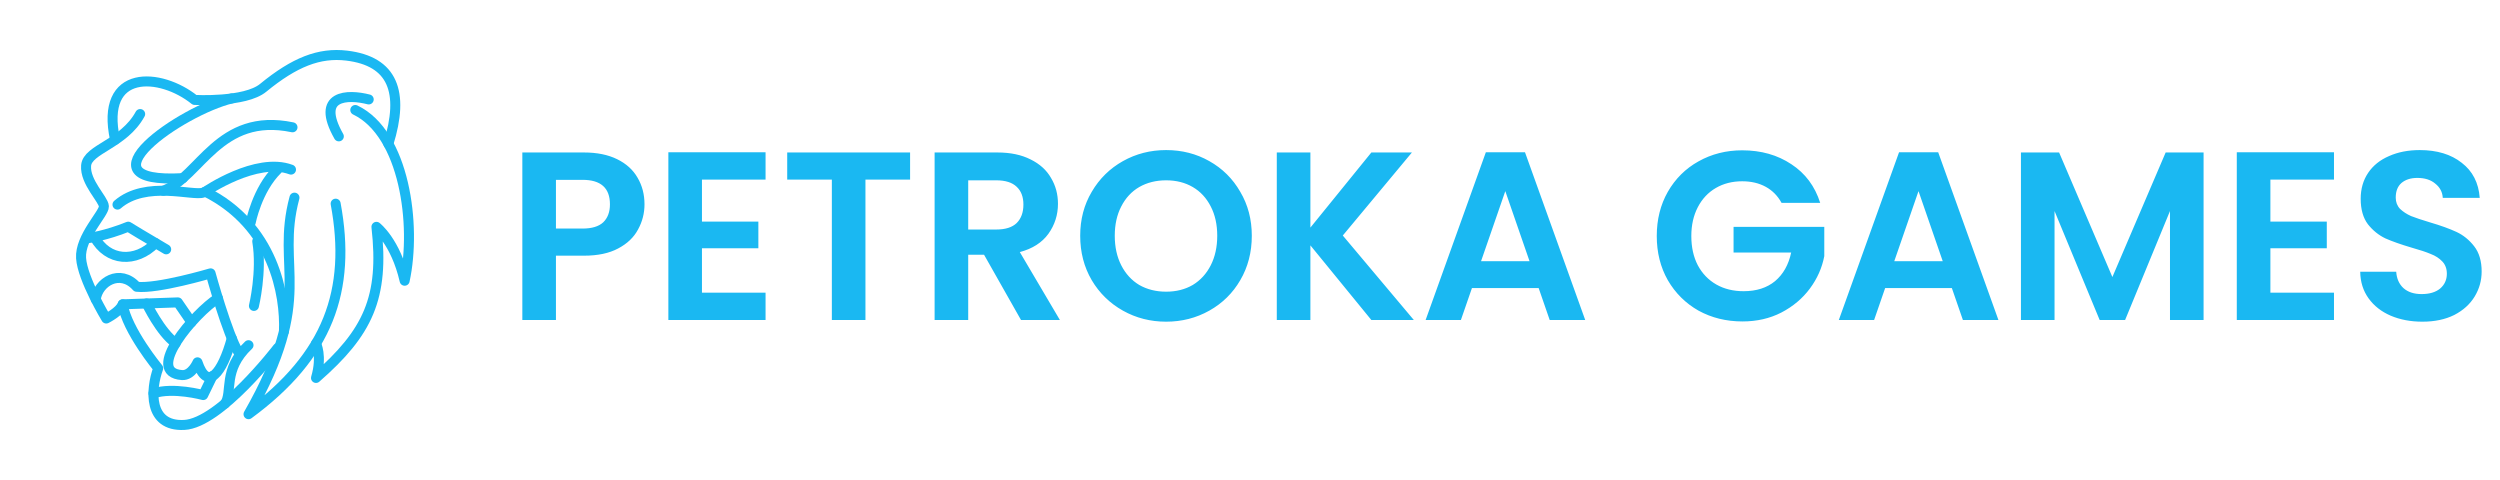
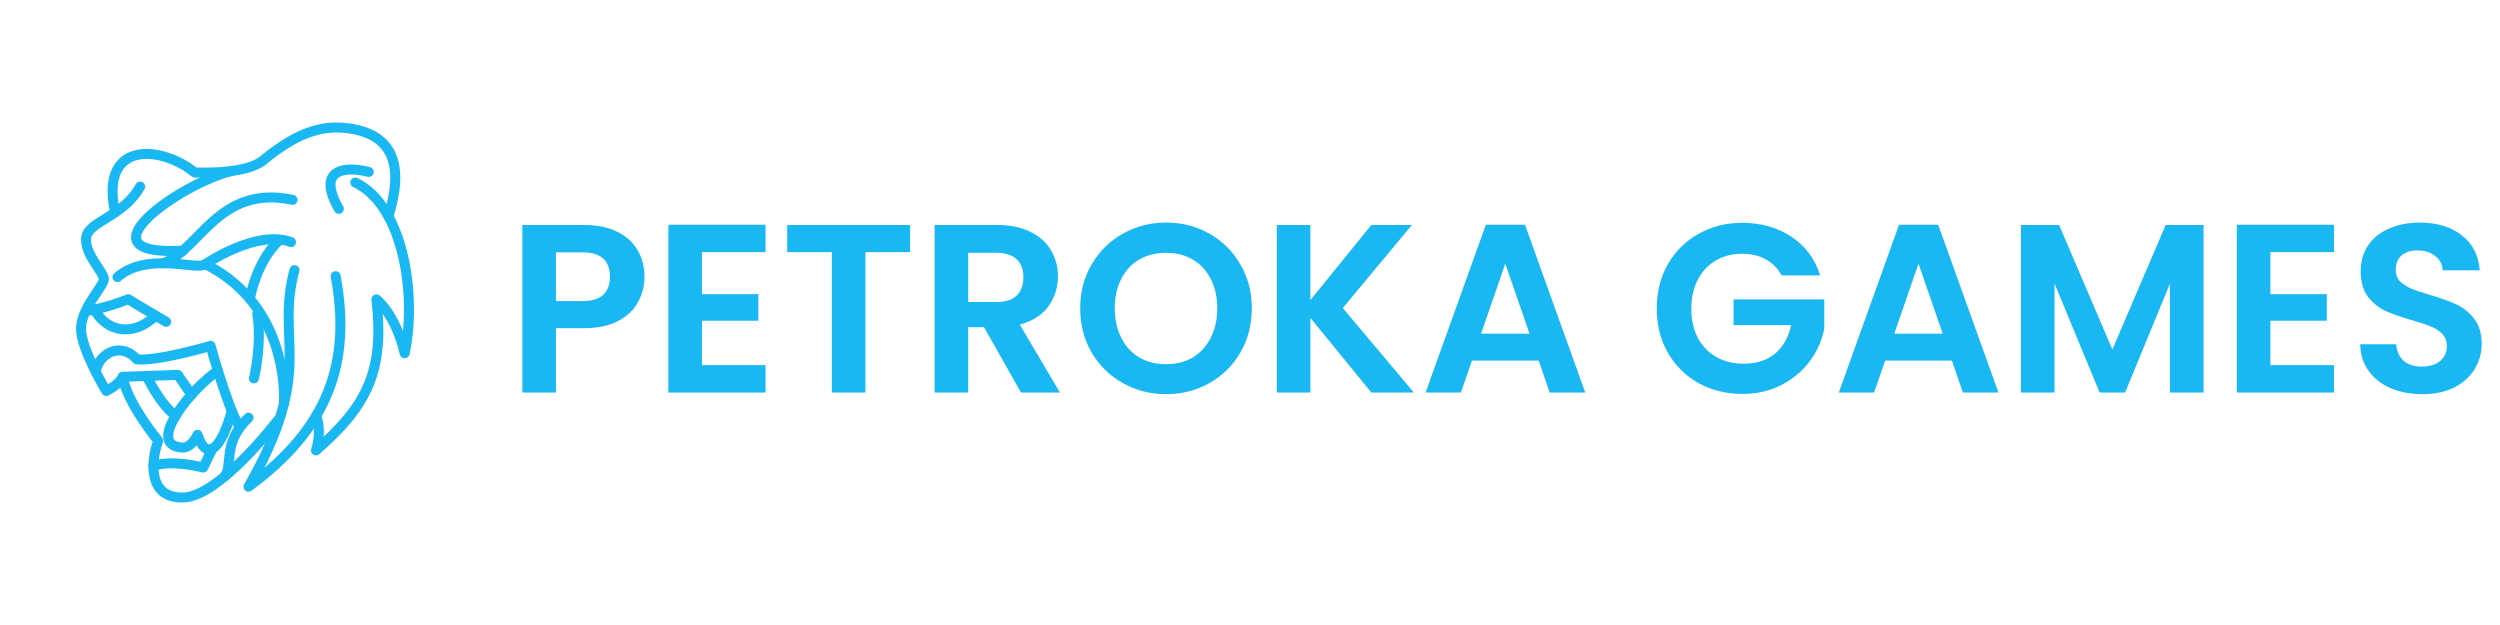
- <svg xmlns="http://www.w3.org/2000/svg" width="250" height="48" viewBox="0 0 250 48" fill="none">
+ <svg xmlns="http://www.w3.org/2000/svg" width="128" height="32" viewBox="0 0 250 48" fill="none">
  <path d="M35.529 11C40.464 13.368 41.673 22.534 40.464 28.074C39.558 24.145 37.644 22.684 37.644 22.684C38.45 29.786 36.788 33.261 31.6 37.794C32.255 35.578 31.6 34.357 31.6 34.357" stroke="#1AB8F2" stroke-linecap="round" stroke-linejoin="round" />
  <path d="M33.565 20.368C35.176 29.03 32.809 35.578 24.852 41.42C31.6 29.601 27.522 26.91 29.447 19.764M38.84 14.387C40.46 9.195 39.283 6.116 34.672 5.562C31.925 5.232 29.447 6.216 26.312 8.785C24.497 10.273 19.463 9.993 19.463 9.993C16.089 7.273 9.945 6.77 11.506 13.973M20.336 19.252C19.354 19.655 14.595 17.992 11.749 20.461M27.74 16.96C25.7 18.975 25.07 22.248 25.07 22.248" stroke="#1AB8F2" stroke-linecap="round" stroke-linejoin="round" />
  <path d="M29.1 16.96C25.64 15.66 20.537 19.168 20.537 19.168M16.618 24.934C14.654 23.793 12.824 22.668 12.824 22.668C10.574 23.575 8.845 23.81 8.845 23.81" stroke="#1AB8F2" stroke-linecap="round" stroke-linejoin="round" />
  <path d="M14.016 11.404C12.371 14.425 8.745 14.896 8.61 16.557C8.475 18.218 10.356 19.932 10.39 20.637C10.424 21.342 7.972 23.692 8.107 25.807C8.242 27.922 10.625 31.851 10.625 31.851C10.625 31.851 11.968 31.188 12.27 30.432C12.698 33.051 15.82 36.828 15.82 36.828C15.04 38.968 14.813 42.67 18.414 42.494C22.015 42.318 27.769 34.793 27.769 34.793" stroke="#1AB8F2" stroke-linecap="round" stroke-linejoin="round" />
  <path d="M29.25 12.73C21.864 11.186 20 17.716 16.324 19.074M36.872 9.943C34.79 9.406 31.5 9.44 33.883 13.636" stroke="#1AB8F2" stroke-linecap="round" stroke-linejoin="round" />
  <path d="M23.18 9.844C18.177 11.039 7.427 18.438 18.292 17.814M15.549 24.308C13.571 26.328 10.761 26.143 9.446 23.701M9.575 29.942C9.777 28.242 11.993 26.798 13.672 28.678C15.753 28.913 21.058 27.335 21.058 27.335C21.058 27.335 22.737 33.445 23.878 35.292M24.852 34.52C22.233 37.004 23.299 39.205 22.498 40.37M25.725 24.129C26.229 27.167 25.393 30.592 25.393 30.592" stroke="#1AB8F2" stroke-linecap="round" stroke-linejoin="round" />
  <path d="M28.396 33.131C28.546 29.484 27.369 22.584 20.536 19.168M23.18 33.836C22.216 37.356 20.739 39.17 19.749 36.232C19.749 36.232 19.178 37.575 18.204 37.508C14.354 37.242 19.514 31.263 21.792 29.831" stroke="#1AB8F2" stroke-linecap="round" stroke-linejoin="round" />
  <path d="M15.345 39.338C17.298 38.683 20.319 39.506 20.319 39.506L21.239 37.617M12.27 30.432L17.784 30.239L19.148 32.223" stroke="#1AB8F2" stroke-linecap="round" stroke-linejoin="round" />
  <path d="M17.568 34.32C16.038 33.244 14.66 30.348 14.66 30.348" stroke="#1AB8F2" stroke-linecap="round" stroke-linejoin="round" />
  <path d="M64.45 20.432C64.45 21.328 64.234 22.168 63.802 22.952C63.386 23.736 62.722 24.368 61.81 24.848C60.914 25.328 59.778 25.568 58.402 25.568H55.594V32H52.234V15.248H58.402C59.698 15.248 60.802 15.472 61.714 15.92C62.626 16.368 63.306 16.984 63.754 17.768C64.218 18.552 64.45 19.44 64.45 20.432ZM58.258 22.856C59.186 22.856 59.874 22.648 60.322 22.232C60.77 21.8 60.994 21.2 60.994 20.432C60.994 18.8 60.082 17.984 58.258 17.984H55.594V22.856H58.258ZM70.196 17.96V22.16H75.836V24.824H70.196V29.264H76.556V32H66.836V15.224H76.556V17.96H70.196ZM91.009 15.248V17.96H86.545V32H83.185V17.96H78.721V15.248H91.009ZM102.101 32L98.405 25.472H96.821V32H93.461V15.248H99.749C101.045 15.248 102.149 15.48 103.061 15.944C103.973 16.392 104.653 17.008 105.101 17.792C105.565 18.56 105.797 19.424 105.797 20.384C105.797 21.488 105.477 22.488 104.837 23.384C104.197 24.264 103.245 24.872 101.981 25.208L105.989 32H102.101ZM96.821 22.952H99.629C100.541 22.952 101.221 22.736 101.669 22.304C102.117 21.856 102.341 21.24 102.341 20.456C102.341 19.688 102.117 19.096 101.669 18.68C101.221 18.248 100.541 18.032 99.629 18.032H96.821V22.952ZM116.612 32.168C115.044 32.168 113.604 31.8 112.292 31.064C110.98 30.328 109.94 29.312 109.172 28.016C108.404 26.704 108.02 25.224 108.02 23.576C108.02 21.944 108.404 20.48 109.172 19.184C109.94 17.872 110.98 16.848 112.292 16.112C113.604 15.376 115.044 15.008 116.612 15.008C118.196 15.008 119.636 15.376 120.932 16.112C122.244 16.848 123.276 17.872 124.028 19.184C124.796 20.48 125.18 21.944 125.18 23.576C125.18 25.224 124.796 26.704 124.028 28.016C123.276 29.312 122.244 30.328 120.932 31.064C119.62 31.8 118.18 32.168 116.612 32.168ZM116.612 29.168C117.62 29.168 118.508 28.944 119.276 28.496C120.044 28.032 120.644 27.376 121.076 26.528C121.508 25.68 121.724 24.696 121.724 23.576C121.724 22.456 121.508 21.48 121.076 20.648C120.644 19.8 120.044 19.152 119.276 18.704C118.508 18.256 117.62 18.032 116.612 18.032C115.604 18.032 114.708 18.256 113.924 18.704C113.156 19.152 112.556 19.8 112.124 20.648C111.692 21.48 111.476 22.456 111.476 23.576C111.476 24.696 111.692 25.68 112.124 26.528C112.556 27.376 113.156 28.032 113.924 28.496C114.708 28.944 115.604 29.168 116.612 29.168ZM137.135 32L131.039 24.536V32H127.679V15.248H131.039V22.76L137.135 15.248H141.191L134.279 23.552L141.383 32H137.135ZM153.866 28.808H147.194L146.09 32H142.562L148.586 15.224H152.498L158.522 32H154.97L153.866 28.808ZM152.954 26.12L150.53 19.112L148.105 26.12H152.954ZM178.156 20.288C177.772 19.584 177.244 19.048 176.572 18.68C175.9 18.312 175.116 18.128 174.22 18.128C173.228 18.128 172.348 18.352 171.58 18.8C170.812 19.248 170.212 19.888 169.78 20.72C169.348 21.552 169.132 22.512 169.132 23.6C169.132 24.72 169.348 25.696 169.78 26.528C170.228 27.36 170.844 28 171.628 28.448C172.412 28.896 173.324 29.12 174.364 29.12C175.644 29.12 176.692 28.784 177.508 28.112C178.324 27.424 178.86 26.472 179.116 25.256H173.356V22.688H182.428V25.616C182.204 26.784 181.724 27.864 180.988 28.856C180.252 29.848 179.3 30.648 178.132 31.256C176.98 31.848 175.684 32.144 174.244 32.144C172.628 32.144 171.164 31.784 169.852 31.064C168.556 30.328 167.532 29.312 166.78 28.016C166.044 26.72 165.676 25.248 165.676 23.6C165.676 21.952 166.044 20.48 166.78 19.184C167.532 17.872 168.556 16.856 169.852 16.136C171.164 15.4 172.62 15.032 174.22 15.032C176.108 15.032 177.748 15.496 179.14 16.424C180.532 17.336 181.492 18.624 182.02 20.288H178.156ZM195.186 28.808H188.514L187.41 32H183.882L189.906 15.224H193.818L199.842 32H196.29L195.186 28.808ZM194.274 26.12L191.85 19.112L189.426 26.12H194.274ZM220.358 15.248V32H216.998V21.104L212.51 32H209.966L205.454 21.104V32H202.094V15.248H205.91L211.238 27.704L216.566 15.248H220.358ZM227.039 17.96V22.16H232.679V24.824H227.039V29.264H233.399V32H223.679V15.224H233.399V17.96H227.039ZM242.237 32.168C241.069 32.168 240.013 31.968 239.069 31.568C238.141 31.168 237.405 30.592 236.861 29.84C236.317 29.088 236.037 28.2 236.021 27.176H239.621C239.669 27.864 239.909 28.408 240.341 28.808C240.789 29.208 241.397 29.408 242.165 29.408C242.949 29.408 243.565 29.224 244.013 28.856C244.461 28.472 244.685 27.976 244.685 27.368C244.685 26.872 244.533 26.464 244.229 26.144C243.925 25.824 243.541 25.576 243.077 25.4C242.629 25.208 242.005 25 241.205 24.776C240.117 24.456 239.229 24.144 238.541 23.84C237.869 23.52 237.285 23.048 236.789 22.424C236.309 21.784 236.069 20.936 236.069 19.88C236.069 18.888 236.317 18.024 236.813 17.288C237.309 16.552 238.005 15.992 238.901 15.608C239.797 15.208 240.821 15.008 241.973 15.008C243.701 15.008 245.101 15.432 246.173 16.28C247.261 17.112 247.861 18.28 247.973 19.784H244.277C244.245 19.208 243.997 18.736 243.533 18.368C243.085 17.984 242.485 17.792 241.733 17.792C241.077 17.792 240.549 17.96 240.149 18.296C239.765 18.632 239.573 19.12 239.573 19.76C239.573 20.208 239.717 20.584 240.005 20.888C240.309 21.176 240.677 21.416 241.109 21.608C241.557 21.784 242.181 21.992 242.981 22.232C244.069 22.552 244.957 22.872 245.645 23.192C246.333 23.512 246.925 23.992 247.421 24.632C247.917 25.272 248.165 26.112 248.165 27.152C248.165 28.048 247.933 28.88 247.469 29.648C247.005 30.416 246.325 31.032 245.429 31.496C244.533 31.944 243.469 32.168 242.237 32.168Z" fill="#1AB8F2" />
</svg>
